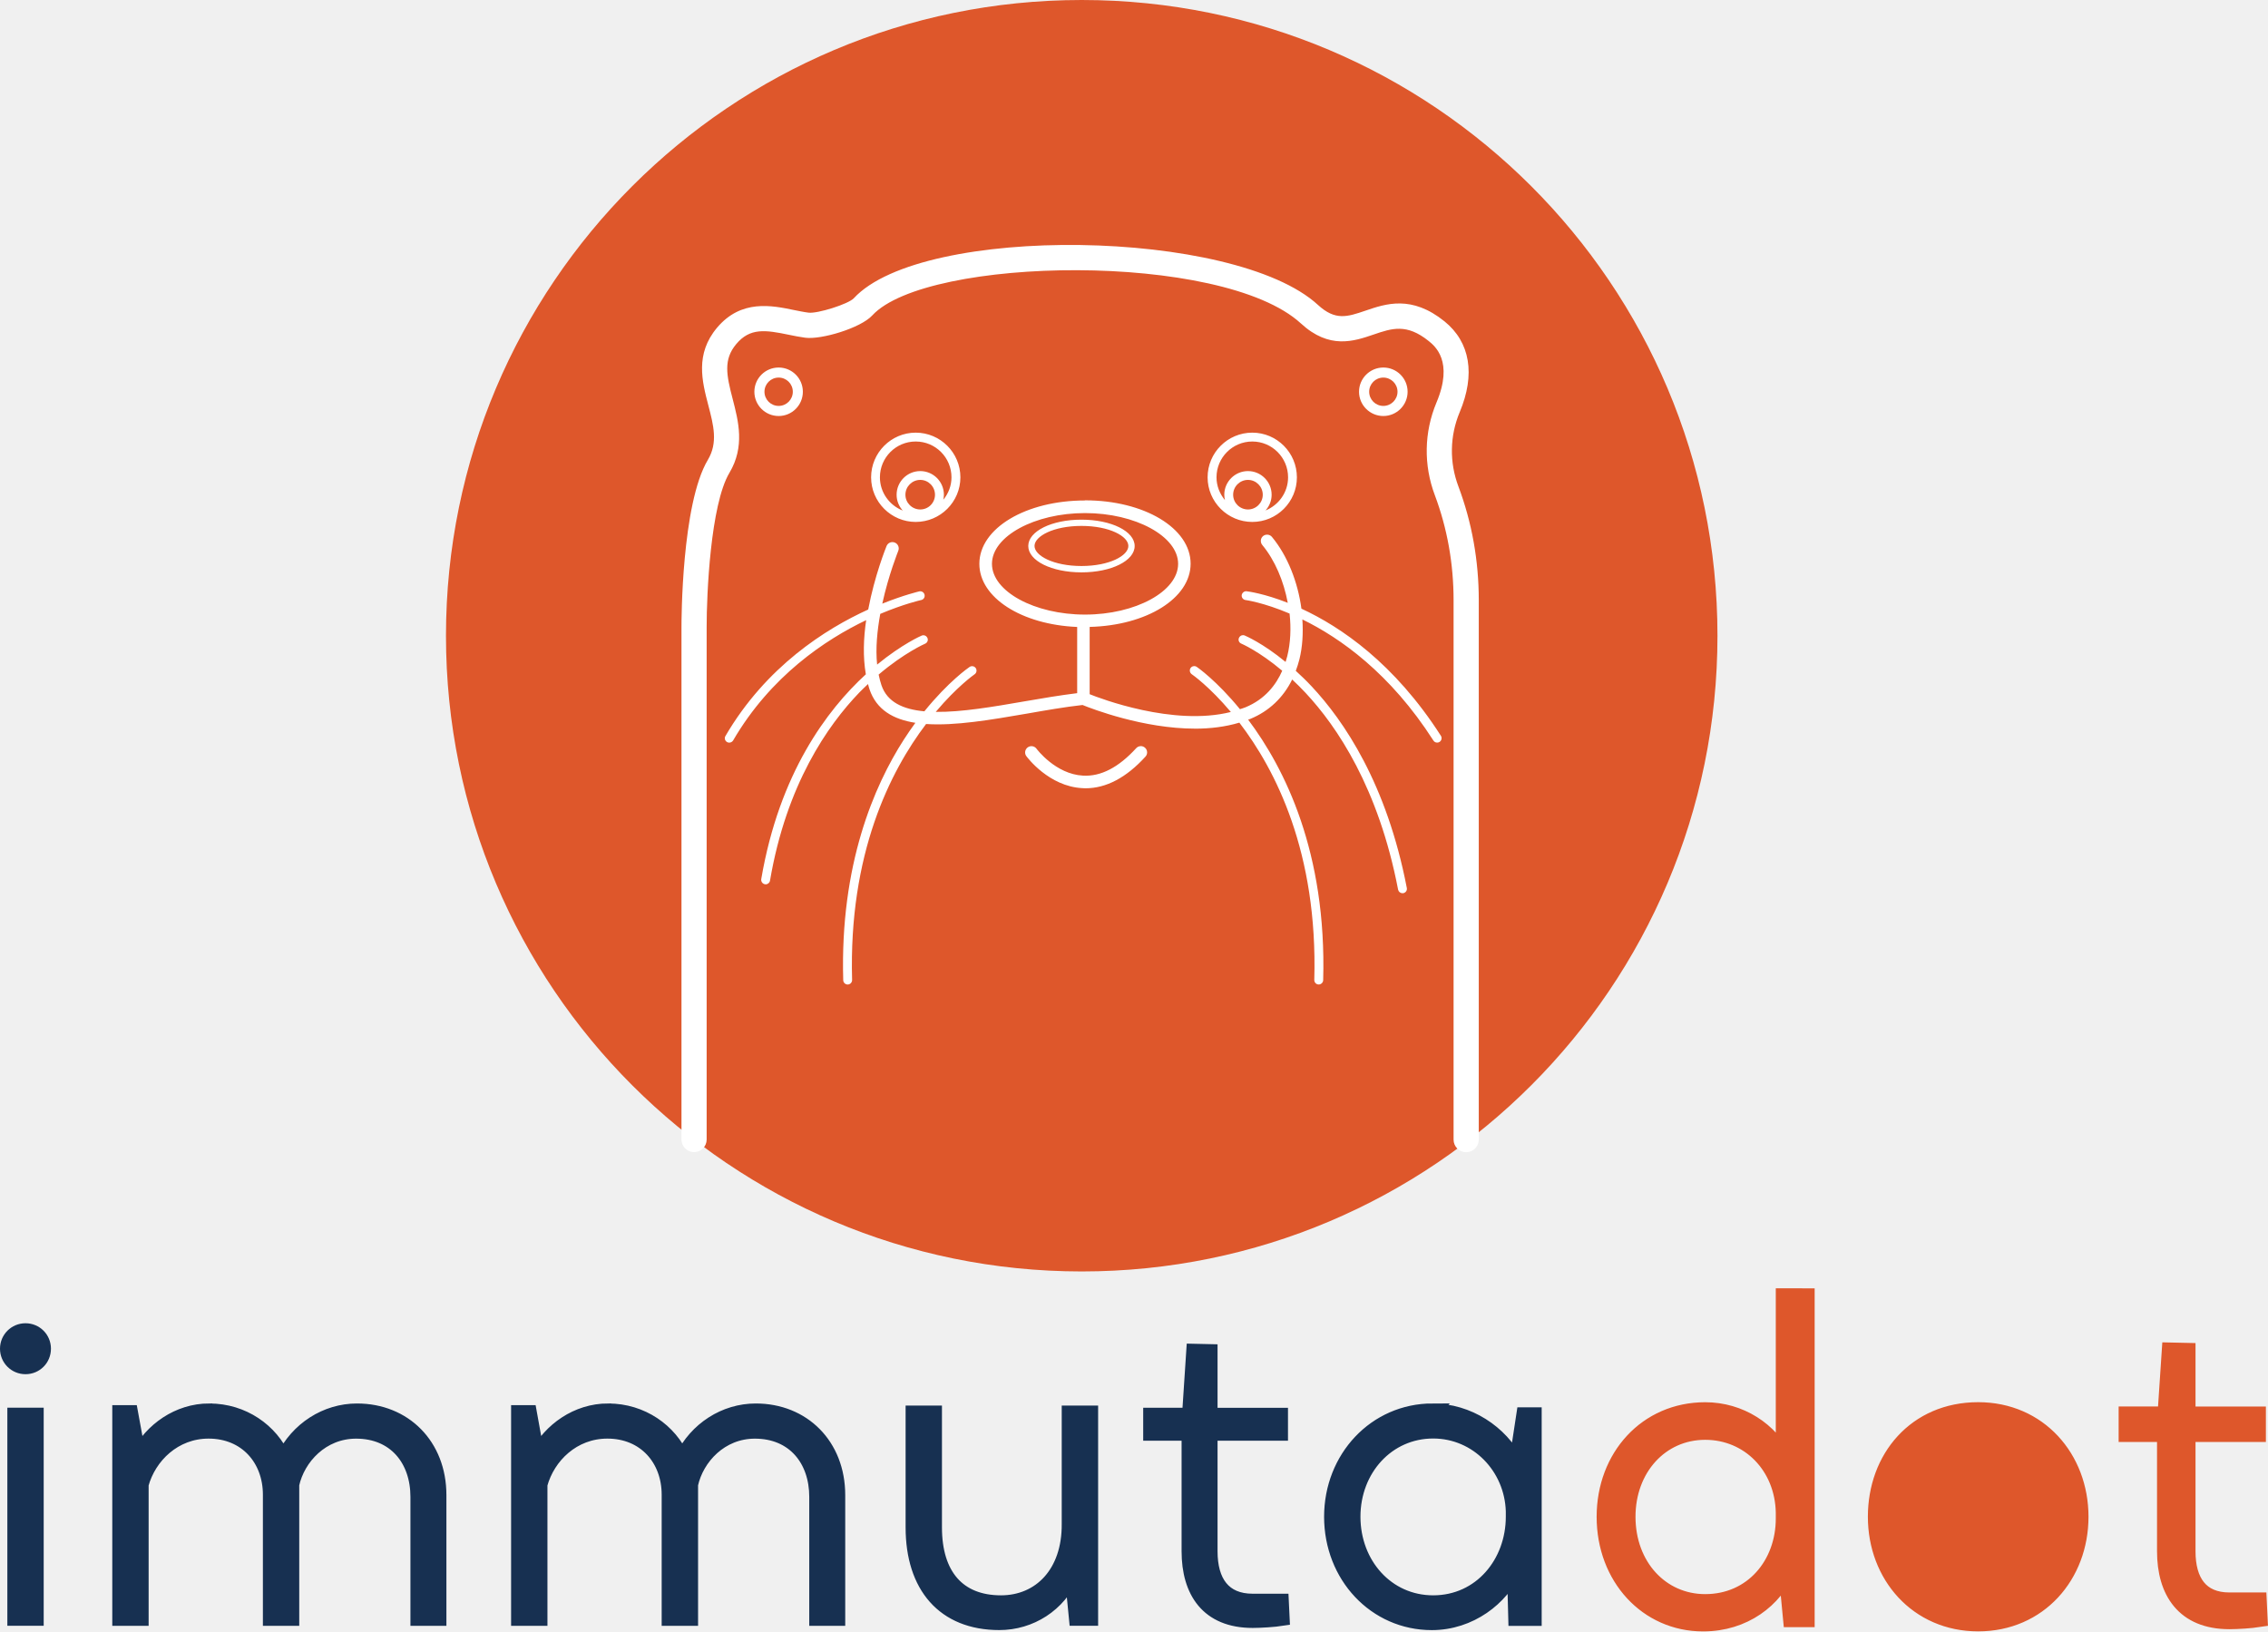
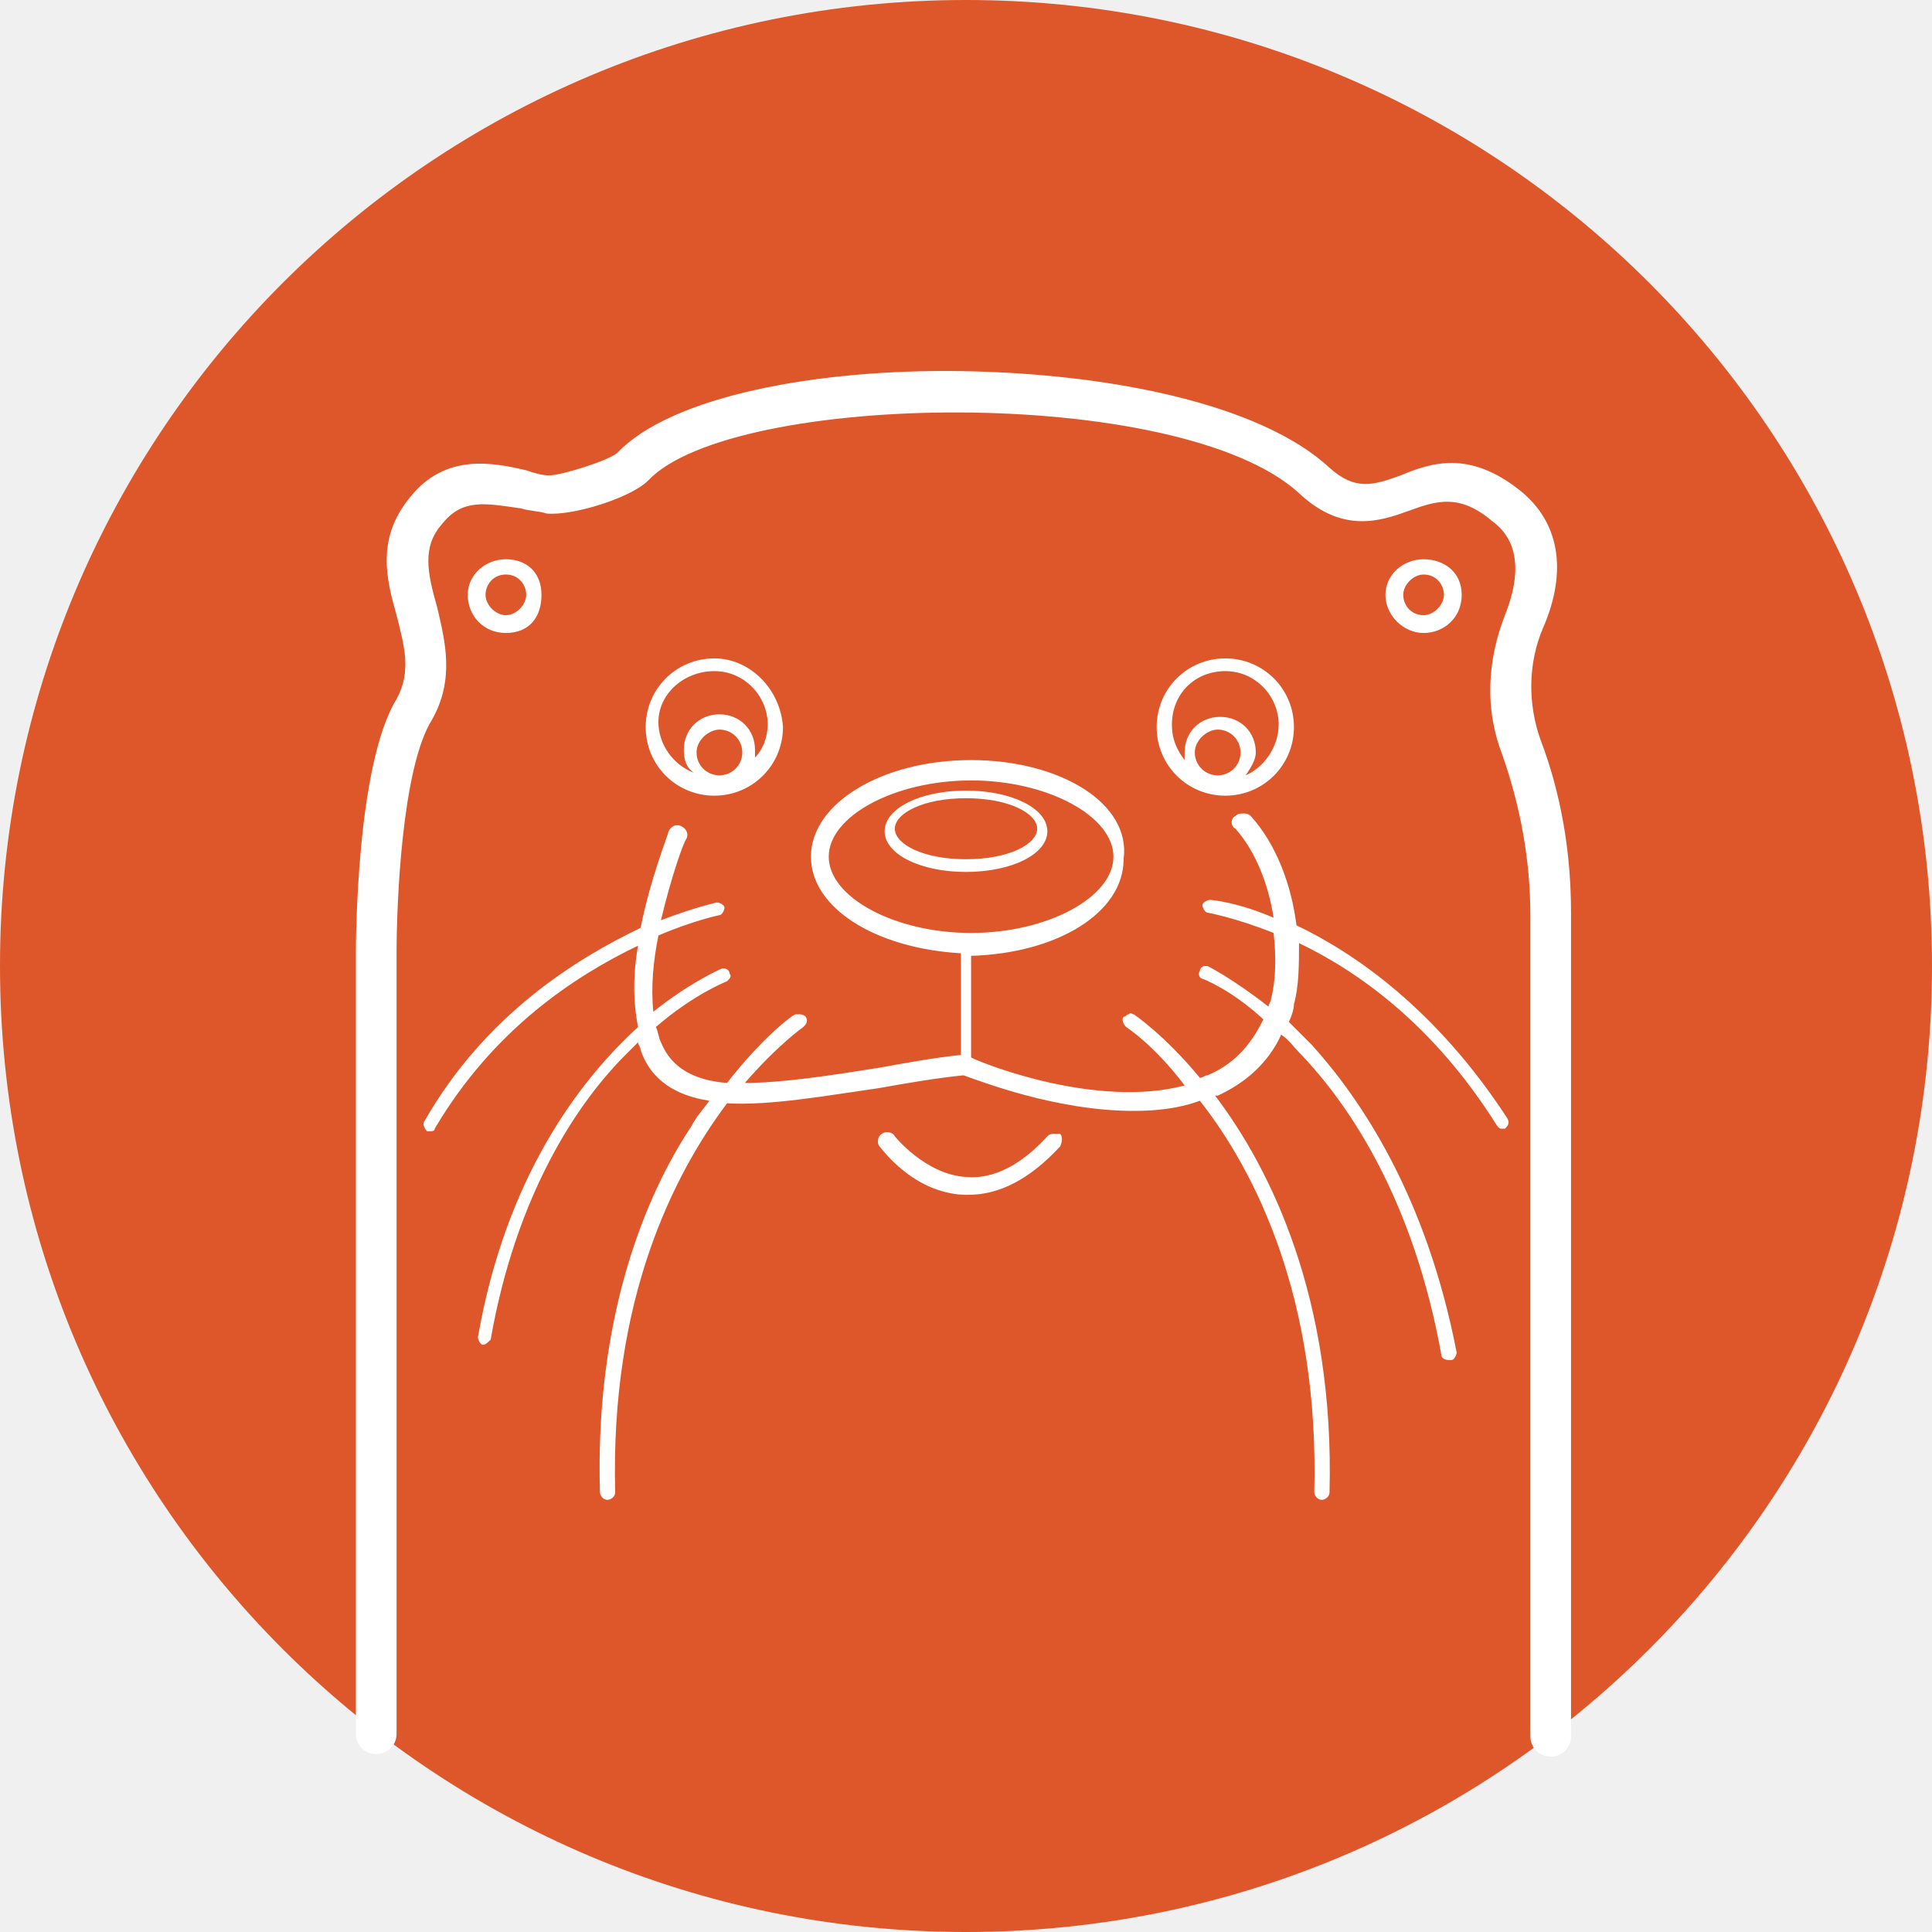
- <svg xmlns="http://www.w3.org/2000/svg" width="47.854mm" height="34.422mm" viewBox="0 0 47.854 34.422" version="1.1">
-   <path style="fill:#de572b;fill-opacity:1;fill-rule:nonzero;stroke:none;stroke-width:0.353" d="m 36.238,13.414 c 0,7.408 -6.005,13.414 -13.414,13.414 -7.408,0 -13.414,-6.005 -13.414,-13.414 C 9.411,6.005 15.416,0 22.824,0 c 7.408,0 13.414,6.005 13.414,13.414" />
-   <path style="fill:#ffffff;fill-opacity:1;fill-rule:nonzero;stroke:none;stroke-width:0.353" d="m 22.795,5.17 c -2.048,-0.029 -4.057,0.34 -4.781,1.124 -0.113,0.121 -0.766,0.328 -0.955,0.303 -0.099,-0.012 -0.201,-0.035 -0.306,-0.055 -0.47,-0.098 -1.115,-0.23 -1.623,0.372 -0.467,0.555 -0.317,1.13 -0.185,1.637 0.111,0.424 0.207,0.79 -0.01,1.153 -0.556,0.932 -0.556,3.418 -0.556,3.521 v 10.82 c 0,0.146 0.119,0.265 0.266,0.265 0.146,0 0.265,-0.119 0.265,-0.265 V 13.227 c -10e-4,-0.677 0.081,-2.58 0.48,-3.249 0.331,-0.554 0.191,-1.089 0.069,-1.56 -0.132,-0.506 -0.199,-0.832 0.077,-1.16 0.289,-0.343 0.61,-0.298 1.109,-0.194 0.113,0.023 0.23,0.047 0.345,0.062 0.338,0.045 1.17,-0.204 1.414,-0.47 1.148,-1.246 7.384,-1.356 9.045,0.169 0.599,0.551 1.115,0.377 1.53,0.235 0.391,-0.134 0.701,-0.238 1.166,0.136 0.131,0.106 0.53,0.429 0.164,1.298 -0.262,0.626 -0.274,1.32 -0.034,1.956 0.262,0.699 0.395,1.444 0.395,2.216 v 11.381 c 0,0.146 0.119,0.265 0.265,0.265 h 5.3e-4 c 0.147,0 0.266,-0.119 0.266,-0.265 V 12.665 c 0,-0.836 -0.145,-1.644 -0.43,-2.402 -0.192,-0.51 -0.182,-1.065 0.027,-1.565 0.336,-0.798 0.222,-1.478 -0.32,-1.917 -0.692,-0.558 -1.235,-0.374 -1.67,-0.225 -0.382,0.13 -0.633,0.215 -1,-0.122 -0.878,-0.808 -2.965,-1.235 -5.013,-1.264 z m -6.366,2.585 c -0.282,0 -0.512,0.229 -0.512,0.511 0,0.282 0.229,0.512 0.512,0.512 0.282,0 0.511,-0.229 0.511,-0.512 0,-0.283 -0.229,-0.511 -0.511,-0.511 z m 12.759,0 c -0.282,0 -0.513,0.229 -0.513,0.511 0,0.282 0.23,0.512 0.513,0.512 0.281,0 0.512,-0.229 0.512,-0.512 0,-0.283 -0.23,-0.511 -0.512,-0.511 z m -12.759,0.212 c 0.165,0 0.299,0.133 0.299,0.299 0,0.165 -0.133,0.299 -0.299,0.299 -0.165,0 -0.299,-0.134 -0.299,-0.299 0,-0.165 0.134,-0.299 0.299,-0.299 z m 12.759,0 c 0.164,0 0.299,0.133 0.299,0.299 0,0.165 -0.135,0.299 -0.299,0.299 -0.165,0 -0.299,-0.134 -0.299,-0.299 0,-0.165 0.133,-0.299 0.299,-0.299 z m -9.867,1.162 c -0.518,0 -0.941,0.423 -0.941,0.943 0,0.518 0.423,0.941 0.941,0.941 0.52,0 0.943,-0.423 0.943,-0.941 0,-0.52 -0.423,-0.943 -0.943,-0.943 z m 7.102,0 c -0.52,0 -0.943,0.423 -0.943,0.943 0,0.518 0.423,0.941 0.943,0.941 0.52,0 0.941,-0.423 0.941,-0.941 0,-0.52 -0.422,-0.943 -0.941,-0.943 z m -7.102,0.187 c 0.418,0 0.755,0.338 0.755,0.756 0,0.18 -0.066,0.343 -0.172,0.472 0.007,-0.034 0.012,-0.069 0.012,-0.104 0,-0.276 -0.223,-0.5 -0.499,-0.5 -0.276,0 -0.499,0.225 -0.499,0.5 0,0.128 0.05,0.244 0.13,0.333 -0.281,-0.11 -0.482,-0.382 -0.482,-0.701 0,-0.418 0.338,-0.756 0.754,-0.756 z m 7.102,0 c 0.416,0 0.755,0.338 0.755,0.756 0,0.316 -0.198,0.587 -0.476,0.699 0.079,-0.088 0.129,-0.203 0.129,-0.331 0,-0.276 -0.224,-0.5 -0.499,-0.5 -0.276,0 -0.5,0.225 -0.5,0.5 0,0.038 0.006,0.076 0.014,0.112 -0.109,-0.131 -0.178,-0.297 -0.178,-0.48 0,-0.418 0.339,-0.756 0.755,-0.756 z m -7.006,0.81 c 0.172,0 0.311,0.141 0.311,0.313 0,0.172 -0.139,0.311 -0.311,0.311 -0.172,0 -0.313,-0.139 -0.313,-0.311 0,-0.172 0.141,-0.313 0.313,-0.313 z m 6.915,0 c 0.171,0 0.312,0.141 0.312,0.313 0,0.172 -0.141,0.311 -0.312,0.311 -0.172,0 -0.313,-0.139 -0.313,-0.311 0,-0.172 0.14,-0.313 0.313,-0.313 z m -3.438,0.434 c -1.25,0 -2.23,0.587 -2.23,1.337 0,0.716 0.895,1.283 2.064,1.332 v 1.397 c -0.361,0.045 -0.741,0.108 -1.112,0.173 -0.659,0.114 -1.327,0.229 -1.872,0.222 0.448,-0.533 0.809,-0.786 0.819,-0.793 0.043,-0.029 0.054,-0.088 0.025,-0.131 -0.022,-0.032 -0.059,-0.046 -0.095,-0.039 -0.012,0.002 -0.023,0.007 -0.034,0.014 -0.023,0.015 -0.448,0.309 -0.955,0.937 -0.45,-0.041 -0.784,-0.194 -0.905,-0.549 -0.025,-0.073 -0.044,-0.149 -0.06,-0.226 0.546,-0.464 0.975,-0.649 0.979,-0.651 0.048,-0.019 0.072,-0.075 0.051,-0.121 -0.015,-0.036 -0.049,-0.058 -0.085,-0.058 -0.012,-6.1e-5 -0.024,0.002 -0.036,0.007 -0.011,0.004 -0.412,0.178 -0.941,0.612 -0.036,-0.348 0.003,-0.721 0.066,-1.07 0.504,-0.212 0.854,-0.29 0.864,-0.292 0.05,-0.01 0.082,-0.059 0.071,-0.11 -0.01,-0.051 -0.06,-0.083 -0.11,-0.073 -0.009,0.002 -0.327,0.077 -0.782,0.259 0.135,-0.616 0.334,-1.104 0.337,-1.114 0.028,-0.068 -0.004,-0.146 -0.072,-0.174 -0.068,-0.029 -0.145,0.003 -0.174,0.07 -0.017,0.043 -0.254,0.63 -0.388,1.342 -0.896,0.408 -2.156,1.202 -3.013,2.67 -0.026,0.044 -0.011,0.1 0.035,0.127 0.014,0.008 0.03,0.012 0.046,0.012 0.032,0 0.063,-0.017 0.081,-0.045 0.794,-1.362 1.949,-2.129 2.808,-2.54 -0.056,0.377 -0.071,0.776 -0.007,1.143 -0.818,0.75 -1.826,2.09 -2.207,4.321 -0.008,0.051 0.026,0.099 0.077,0.109 0.006,0 0.011,0.001 0.017,0.001 v 5.3e-4 c 0.044,0 0.084,-0.033 0.091,-0.079 0.346,-2.026 1.217,-3.276 1.885,-3.969 0.062,-0.064 0.123,-0.121 0.183,-0.178 0.01,0.038 0.019,0.076 0.032,0.113 0.147,0.431 0.501,0.633 0.967,0.705 -0.081,0.111 -0.163,0.229 -0.245,0.357 -0.621,0.967 -1.348,2.632 -1.277,5.074 10e-4,0.05 0.043,0.091 0.093,0.091 h 0.003 c 0.051,-0.001 0.092,-0.045 0.091,-0.096 -0.076,-2.666 0.806,-4.406 1.561,-5.401 0.612,0.042 1.373,-0.089 2.122,-0.218 0.394,-0.069 0.803,-0.141 1.179,-0.183 0.207,0.084 1.286,0.499 2.376,0.499 v 5.3e-4 c 0.318,0 0.635,-0.038 0.933,-0.127 0.759,0.989 1.658,2.734 1.581,5.429 -0.001,0.051 0.039,0.095 0.091,0.096 h 0.003 5.3e-4 c 0.049,-2.9e-4 0.092,-0.042 0.093,-0.091 0.076,-2.697 -0.812,-4.471 -1.583,-5.497 0.015,-0.006 0.031,-0.01 0.046,-0.016 0.395,-0.163 0.694,-0.448 0.883,-0.831 0.091,0.085 0.185,0.177 0.281,0.28 0.664,0.71 1.541,2.005 1.954,4.154 0.01,0.045 0.048,0.075 0.092,0.075 0.006,0 0.011,-3e-5 0.018,-0.001 0.051,-0.01 0.084,-0.059 0.074,-0.109 -0.423,-2.199 -1.327,-3.528 -2.011,-4.257 -0.114,-0.122 -0.224,-0.227 -0.332,-0.325 0.029,-0.078 0.056,-0.159 0.077,-0.244 0.065,-0.263 0.081,-0.55 0.062,-0.841 0.794,0.388 1.853,1.132 2.765,2.556 0.018,0.028 0.047,0.043 0.079,0.043 0.017,0 0.034,-0.004 0.05,-0.014 0.044,-0.029 0.056,-0.086 0.029,-0.129 -0.982,-1.533 -2.116,-2.301 -2.943,-2.683 -0.076,-0.562 -0.293,-1.117 -0.622,-1.514 -0.023,-0.028 -0.056,-0.044 -0.09,-0.047 -0.034,-0.003 -0.069,0.006 -0.097,0.029 -0.057,0.047 -0.063,0.131 -0.017,0.188 0.269,0.324 0.453,0.765 0.538,1.221 -0.497,-0.196 -0.833,-0.24 -0.868,-0.244 -0.048,-0.007 -0.097,0.031 -0.104,0.082 -0.006,0.051 0.032,0.098 0.083,0.103 0.009,0.001 0.379,0.053 0.927,0.285 0.034,0.31 0.021,0.62 -0.049,0.9 -0.01,0.039 -0.022,0.08 -0.035,0.121 -0.486,-0.4 -0.844,-0.549 -0.863,-0.558 -0.012,-0.005 -0.024,-0.007 -0.036,-0.007 -0.036,3.44e-4 -0.07,0.022 -0.085,0.058 -0.021,0.048 0.002,0.102 0.051,0.121 0.004,0.002 0.371,0.158 0.862,0.572 -0.129,0.294 -0.36,0.6 -0.775,0.771 -0.038,0.016 -0.078,0.027 -0.117,0.04 -0.493,-0.603 -0.901,-0.887 -0.912,-0.893 -0.021,-0.014 -0.046,-0.019 -0.07,-0.014 -0.024,0.004 -0.046,0.018 -0.06,0.039 -0.029,0.043 -0.016,0.102 0.026,0.131 0.01,0.006 0.373,0.26 0.824,0.796 -1.216,0.306 -2.767,-0.29 -2.979,-0.375 v -1.42 c 1.202,-0.03 2.13,-0.604 2.13,-1.334 0,-0.75 -0.979,-1.337 -2.229,-1.337 z m 0,0.266 c 1.064,0 1.964,0.491 1.964,1.071 0,0.582 -0.9,1.071 -1.964,1.071 -1.065,0 -1.964,-0.489 -1.964,-1.071 0,-0.58 0.898,-1.071 1.964,-1.071 z m -0.076,0.139 c -0.628,0 -1.122,0.244 -1.122,0.556 0,0.311 0.493,0.556 1.122,0.556 0.63,0 1.123,-0.244 1.123,-0.556 0,-0.311 -0.493,-0.556 -1.123,-0.556 z m 0,0.132 c 0.593,0 0.99,0.219 0.99,0.423 0,0.204 -0.397,0.423 -0.99,0.423 -0.591,0 -0.99,-0.219 -0.99,-0.423 0,-0.204 0.398,-0.423 0.99,-0.423 z m 1.247,4.647 c -0.034,10e-4 -0.067,0.016 -0.092,0.043 -0.369,0.404 -0.744,0.601 -1.122,0.579 -0.579,-0.03 -0.977,-0.562 -0.981,-0.568 -0.044,-0.059 -0.127,-0.071 -0.186,-0.028 -0.059,0.044 -0.072,0.127 -0.029,0.184 0.019,0.026 0.476,0.639 1.18,0.676 0.023,0.002 0.045,0.003 0.069,0.003 0.435,0 0.861,-0.224 1.265,-0.668 0.05,-0.054 0.045,-0.138 -0.008,-0.186 -0.027,-0.025 -0.061,-0.037 -0.095,-0.036 z" />
-   <path style="fill:#173051;fill-opacity:1;stroke:#173051;stroke-width:0.3;stroke-linecap:butt;stroke-linejoin:miter;stroke-miterlimit:10;stroke-opacity:1" d="m 0.538,28.071 c -0.215,0 -0.388,0.172 -0.388,0.387 0,0.216 0.173,0.388 0.388,0.388 0.216,0 0.387,-0.171 0.387,-0.388 0,-0.215 -0.171,-0.387 -0.387,-0.387 z m 24.642,0.433 -0.089,1.35 h -0.82 v 0.395 h 0.81 v 2.483 c 0,0.846 0.397,1.468 1.35,1.468 0.171,0 0.459,-0.018 0.63,-0.045 l -0.018,-0.377 h -0.612 c -0.612,0 -0.891,-0.405 -0.891,-1.045 v -2.483 h 1.486 v -0.395 h -1.486 v -1.343 z m -20.763,1.259 c -0.666,0 -1.223,0.414 -1.493,0.927 l -0.163,-0.891 h -0.242 v 4.356 h 0.467 v -2.834 c 0.163,-0.594 0.695,-1.116 1.414,-1.116 0.792,0 1.297,0.586 1.297,1.333 v 2.618 h 0.467 v -2.834 c 0.125,-0.566 0.63,-1.116 1.35,-1.116 0.819,0 1.296,0.595 1.296,1.378 v 2.572 h 0.459 v -2.609 c 0,-1.054 -0.737,-1.783 -1.736,-1.783 -0.657,0 -1.259,0.387 -1.557,0.999 -0.252,-0.576 -0.846,-0.999 -1.558,-0.999 z m 8.416,0 c -0.667,0 -1.225,0.414 -1.496,0.927 l -0.161,-0.891 h -0.242 v 4.356 h 0.467 v -2.834 c 0.163,-0.594 0.693,-1.116 1.414,-1.116 0.791,0 1.296,0.586 1.296,1.333 v 2.618 h 0.468 v -2.834 c 0.125,-0.566 0.63,-1.116 1.349,-1.116 0.819,0 1.297,0.595 1.297,1.378 v 2.572 h 0.459 v -2.609 c 0,-1.054 -0.738,-1.783 -1.737,-1.783 -0.656,0 -1.26,0.387 -1.556,0.999 -0.252,-0.576 -0.847,-0.999 -1.557,-0.999 z m 17.396,0 c -1.215,0 -2.141,0.999 -2.141,2.241 0,1.251 0.926,2.242 2.123,2.242 0.81,0 1.476,-0.522 1.736,-1.116 l 0.027,1.027 h 0.405 v -4.312 h -0.234 l -0.153,1.007 c -0.324,-0.638 -1.017,-1.088 -1.764,-1.088 z m -10.971,0.045 v 2.421 c 0,1.242 0.656,2.016 1.827,2.016 0.656,0 1.26,-0.378 1.53,-1.009 l 0.09,0.918 h 0.315 v -4.346 h -0.468 v 2.348 c 0.008,1.036 -0.612,1.656 -1.432,1.656 -0.898,0 -1.395,-0.576 -1.395,-1.583 v -2.421 z m -18.953,0.045 v 4.301 h 0.467 v -4.301 z m 29.934,0.35 c 0.926,0 1.655,0.757 1.683,1.684 v 0.116 c 0,0.973 -0.684,1.809 -1.683,1.809 -0.973,0 -1.684,-0.81 -1.684,-1.809 0,-0.998 0.72,-1.8 1.684,-1.8 z" />
-   <path style="fill:#de572b;fill-opacity:1;stroke:#de572b;stroke-width:0.353;stroke-linecap:butt;stroke-linejoin:miter;stroke-miterlimit:10;stroke-opacity:1" d="m 37.645,27.36 v 3.43 c -0.298,-0.612 -0.936,-1.026 -1.666,-1.026 -1.232,0 -2.114,0.981 -2.114,2.241 0,1.271 0.89,2.242 2.07,2.242 0.864,0 1.504,-0.504 1.764,-1.126 l 0.099,1.036 h 0.314 v -6.796 z m 8.144,1.144 -0.09,1.35 h -0.82 v 0.395 h 0.81 v 2.483 c 0,0.846 0.397,1.468 1.35,1.468 0.171,0 0.459,-0.018 0.63,-0.045 l -0.018,-0.377 h -0.612 c -0.612,0 -0.891,-0.405 -0.891,-1.045 v -2.483 h 1.485 v -0.395 h -1.485 v -1.343 z m -4.05,1.259 c -1.315,0 -2.151,1.009 -2.151,2.241 0,1.233 0.873,2.242 2.151,2.242 1.279,0 2.151,-1.008 2.151,-2.242 0,-1.232 -0.872,-2.241 -2.151,-2.241 z m -5.76,0.441 c 0.927,0 1.647,0.729 1.666,1.71 v 0.127 c 0,0.972 -0.667,1.772 -1.666,1.772 -0.936,0 -1.647,-0.765 -1.647,-1.809 0,-1.025 0.702,-1.8 1.647,-1.8 z m 5.76,0.01 c 1.017,0 1.683,0.81 1.683,1.79 0,0.991 -0.666,1.801 -1.683,1.801 -1.009,0 -1.674,-0.81 -1.674,-1.801 0,-0.98 0.648,-1.79 1.674,-1.79 z" />
-   <ellipse style="fill:#de572b;fill-opacity:1;stroke-width:0.265" id="path82" ry="2.234" rx="2.017" cy="31.997" cx="41.71" />
+ <svg xmlns="http://www.w3.org/2000/svg" version="1.1" id="Calque_1" x="0px" y="0px" viewBox="-1322.3 1369.1 76 76" style="enable-background:new -1322.3 1369.1 76 76;" xml:space="preserve">
+   <style type="text/css">
+ 	.st0{fill:#DE572B;}
+ 	.st1{fill:#FFFFFF;}
+ </style>
+   <path class="st0" d="M-1246.3,1407.1c0,21-17,38-38,38s-38-17-38-38s17-38,38-38S-1246.3,1386.1-1246.3,1407.1" />
+   <path class="st1" d="M-1284.4,1383.7c-5.8-0.1-11.5,1-13.6,3.2c-0.3,0.3-2.2,0.9-2.7,0.9c-0.3,0-0.6-0.1-0.9-0.2  c-1.3-0.3-3.2-0.7-4.6,1.1c-1.3,1.6-0.9,3.2-0.5,4.6c0.3,1.2,0.6,2.2,0,3.3c-1.6,2.6-1.6,9.7-1.6,10v30.7c0,0.4,0.3,0.8,0.8,0.8  c0.4,0,0.8-0.3,0.8-0.8v-30.7c0-1.9,0.2-7.3,1.4-9.2c0.9-1.6,0.5-3.1,0.2-4.4c-0.4-1.4-0.6-2.4,0.2-3.3c0.8-1,1.7-0.8,3.1-0.6  c0.3,0.1,0.7,0.1,1,0.2c1,0.1,3.3-0.6,4-1.3c3.3-3.5,20.9-3.8,25.6,0.5c1.7,1.6,3.2,1.1,4.3,0.7c1.1-0.4,2-0.7,3.3,0.4  c0.4,0.3,1.5,1.2,0.5,3.7c-0.7,1.8-0.8,3.7-0.1,5.5c0.7,2,1.1,4.1,1.1,6.3v32.3c0,0.4,0.3,0.8,0.8,0.8h0c0.4,0,0.8-0.3,0.8-0.8V1405  c0-2.4-0.4-4.7-1.2-6.8c-0.5-1.4-0.5-3,0.1-4.4c1-2.3,0.6-4.2-0.9-5.4c-2-1.6-3.5-1.1-4.7-0.6c-1.1,0.4-1.8,0.6-2.8-0.3  C-1272.7,1385-1278.6,1383.8-1284.4,1383.7L-1284.4,1383.7z M-1302.4,1391.1c-0.8,0-1.5,0.6-1.5,1.4s0.6,1.5,1.5,1.5  s1.4-0.6,1.4-1.5S-1301.6,1391.1-1302.4,1391.1z M-1266.3,1391.1c-0.8,0-1.5,0.6-1.5,1.4s0.7,1.5,1.5,1.5c0.8,0,1.5-0.6,1.5-1.5  S-1265.5,1391.1-1266.3,1391.1z M-1302.4,1391.7c0.5,0,0.8,0.4,0.8,0.8s-0.4,0.8-0.8,0.8s-0.8-0.4-0.8-0.8  S-1302.9,1391.7-1302.4,1391.7z M-1266.3,1391.7c0.5,0,0.8,0.4,0.8,0.8s-0.4,0.8-0.8,0.8c-0.5,0-0.8-0.4-0.8-0.8  S-1266.7,1391.7-1266.3,1391.7z M-1294.2,1395c-1.5,0-2.7,1.2-2.7,2.7c0,1.5,1.2,2.7,2.7,2.7c1.5,0,2.7-1.2,2.7-2.7  C-1291.6,1396.2-1292.8,1395-1294.2,1395z M-1274.1,1395c-1.5,0-2.7,1.2-2.7,2.7c0,1.5,1.2,2.7,2.7,2.7s2.7-1.2,2.7-2.7  C-1271.4,1396.2-1272.6,1395-1274.1,1395z M-1294.2,1395.5c1.2,0,2.1,1,2.1,2.1c0,0.5-0.2,1-0.5,1.3c0-0.1,0-0.2,0-0.3  c0-0.8-0.6-1.4-1.4-1.4s-1.4,0.6-1.4,1.4c0,0.4,0.1,0.7,0.4,0.9c-0.8-0.3-1.4-1.1-1.4-2C-1296.4,1396.4-1295.4,1395.5-1294.2,1395.5  L-1294.2,1395.5z M-1274.1,1395.5c1.2,0,2.1,1,2.1,2.1c0,0.9-0.6,1.7-1.3,2c0.2-0.3,0.4-0.6,0.4-0.9c0-0.8-0.6-1.4-1.4-1.4  c-0.8,0-1.4,0.6-1.4,1.4c0,0.1,0,0.2,0,0.3c-0.3-0.4-0.5-0.8-0.5-1.4C-1276.2,1396.4-1275.3,1395.5-1274.1,1395.5L-1274.1,1395.5z   M-1294,1397.8c0.5,0,0.9,0.4,0.9,0.9s-0.4,0.9-0.9,0.9s-0.9-0.4-0.9-0.9S-1294.4,1397.8-1294,1397.8z M-1274.4,1397.8  c0.5,0,0.9,0.4,0.9,0.9s-0.4,0.9-0.9,0.9c-0.5,0-0.9-0.4-0.9-0.9S-1274.8,1397.8-1274.4,1397.8z M-1284.1,1399  c-3.5,0-6.3,1.7-6.3,3.8c0,2,2.5,3.6,5.9,3.8v4c-1,0.1-2.1,0.3-3.2,0.5c-1.9,0.3-3.8,0.6-5.3,0.6c1.3-1.5,2.3-2.2,2.3-2.2  c0.1-0.1,0.2-0.2,0.1-0.4c-0.1-0.1-0.2-0.1-0.3-0.1c0,0-0.1,0-0.1,0c-0.1,0-1.3,0.9-2.7,2.7c-1.3-0.1-2.2-0.6-2.6-1.6  c-0.1-0.2-0.1-0.4-0.2-0.6c1.5-1.3,2.8-1.8,2.8-1.8c0.1-0.1,0.2-0.2,0.1-0.3c0-0.1-0.1-0.2-0.2-0.2c0,0-0.1,0-0.1,0  c0,0-1.2,0.5-2.7,1.7c-0.1-1,0-2,0.2-3c1.4-0.6,2.4-0.8,2.4-0.8c0.1,0,0.2-0.2,0.2-0.3c0-0.1-0.2-0.2-0.3-0.2c0,0-0.9,0.2-2.2,0.7  c0.4-1.7,0.9-3.1,1-3.2c0.1-0.2,0-0.4-0.2-0.5c-0.2-0.1-0.4,0-0.5,0.2c0,0.1-0.7,1.8-1.1,3.8c-2.5,1.2-6.1,3.4-8.5,7.6  c-0.1,0.1,0,0.3,0.1,0.4c0,0,0.1,0,0.1,0c0.1,0,0.2,0,0.2-0.1c2.3-3.9,5.5-6,8-7.2c-0.2,1.1-0.2,2.2,0,3.2  c-2.3,2.1-5.2,5.9-6.3,12.2c0,0.1,0.1,0.3,0.2,0.3c0,0,0,0,0,0v0c0.1,0,0.2-0.1,0.3-0.2c1-5.7,3.4-9.3,5.3-11.2  c0.2-0.2,0.3-0.3,0.5-0.5c0,0.1,0.1,0.2,0.1,0.3c0.4,1.2,1.4,1.8,2.7,2c-0.2,0.3-0.5,0.6-0.7,1c-1.8,2.7-3.8,7.5-3.6,14.4  c0,0.1,0.1,0.3,0.3,0.3h0c0.1,0,0.3-0.1,0.3-0.3c-0.2-7.6,2.3-12.5,4.4-15.3c1.7,0.1,3.9-0.3,6-0.6c1.1-0.2,2.3-0.4,3.3-0.5  c0.6,0.2,3.6,1.4,6.7,1.4v0c0.9,0,1.8-0.1,2.6-0.4c2.2,2.8,4.7,7.8,4.5,15.4c0,0.1,0.1,0.3,0.3,0.3h0h0c0.1,0,0.3-0.1,0.3-0.3  c0.2-7.6-2.3-12.7-4.5-15.6c0,0,0.1,0,0.1,0c1.1-0.5,2-1.3,2.5-2.4c0.3,0.2,0.5,0.5,0.8,0.8c1.9,2,4.4,5.7,5.5,11.8  c0,0.1,0.1,0.2,0.3,0.2c0,0,0,0,0.1,0c0.1,0,0.2-0.2,0.2-0.3c-1.2-6.2-3.8-10-5.7-12.1c-0.3-0.3-0.6-0.6-0.9-0.9  c0.1-0.2,0.2-0.5,0.2-0.7c0.2-0.7,0.2-1.6,0.2-2.4c2.3,1.1,5.3,3.2,7.8,7.2c0.1,0.1,0.1,0.1,0.2,0.1c0,0,0.1,0,0.1,0  c0.1-0.1,0.2-0.2,0.1-0.4c-2.8-4.3-6-6.5-8.3-7.6c-0.2-1.6-0.8-3.2-1.8-4.3c-0.1-0.1-0.2-0.1-0.3-0.1s-0.2,0-0.3,0.1  c-0.2,0.1-0.2,0.4,0,0.5c0.8,0.9,1.3,2.2,1.5,3.5c-1.4-0.6-2.4-0.7-2.5-0.7c-0.1,0-0.3,0.1-0.3,0.2c0,0.1,0.1,0.3,0.2,0.3  c0,0,1.1,0.2,2.6,0.8c0.1,0.9,0.1,1.8-0.1,2.6c0,0.1-0.1,0.2-0.1,0.3c-1.4-1.1-2.4-1.6-2.4-1.6c0,0-0.1,0-0.1,0  c-0.1,0-0.2,0.1-0.2,0.2c-0.1,0.1,0,0.3,0.1,0.3c0,0,1.1,0.4,2.4,1.6c-0.4,0.8-1,1.7-2.2,2.2c-0.1,0-0.2,0.1-0.3,0.1  c-1.4-1.7-2.6-2.5-2.6-2.5c-0.1,0-0.1-0.1-0.2,0c-0.1,0-0.1,0.1-0.2,0.1c-0.1,0.1,0,0.3,0.1,0.4c0,0,1.1,0.7,2.3,2.3  c-3.4,0.9-7.8-0.8-8.4-1.1v-4c3.4-0.1,6-1.7,6-3.8C-1277.8,1400.7-1280.6,1399-1284.1,1399L-1284.1,1399z M-1284.1,1399.8  c3,0,5.6,1.4,5.6,3c0,1.6-2.6,3-5.6,3c-3,0-5.6-1.4-5.6-3C-1289.7,1401.2-1287.1,1399.8-1284.1,1399.8z M-1284.3,1400.2  c-1.8,0-3.2,0.7-3.2,1.6s1.4,1.6,3.2,1.6c1.8,0,3.2-0.7,3.2-1.6S-1282.5,1400.2-1284.3,1400.2z M-1284.3,1400.5  c1.7,0,2.8,0.6,2.8,1.2s-1.1,1.2-2.8,1.2c-1.7,0-2.8-0.6-2.8-1.2S-1286,1400.5-1284.3,1400.5z M-1280.8,1413.7c-0.1,0-0.2,0-0.3,0.1  c-1,1.1-2.1,1.7-3.2,1.6c-1.6-0.1-2.8-1.6-2.8-1.6c-0.1-0.2-0.4-0.2-0.5-0.1c-0.2,0.1-0.2,0.4-0.1,0.5c0.1,0.1,1.3,1.8,3.3,1.9  c0.1,0,0.1,0,0.2,0c1.2,0,2.4-0.6,3.6-1.9c0.1-0.2,0.1-0.4,0-0.5C-1280.6,1413.7-1280.7,1413.7-1280.8,1413.7L-1280.8,1413.7z" />
</svg>
